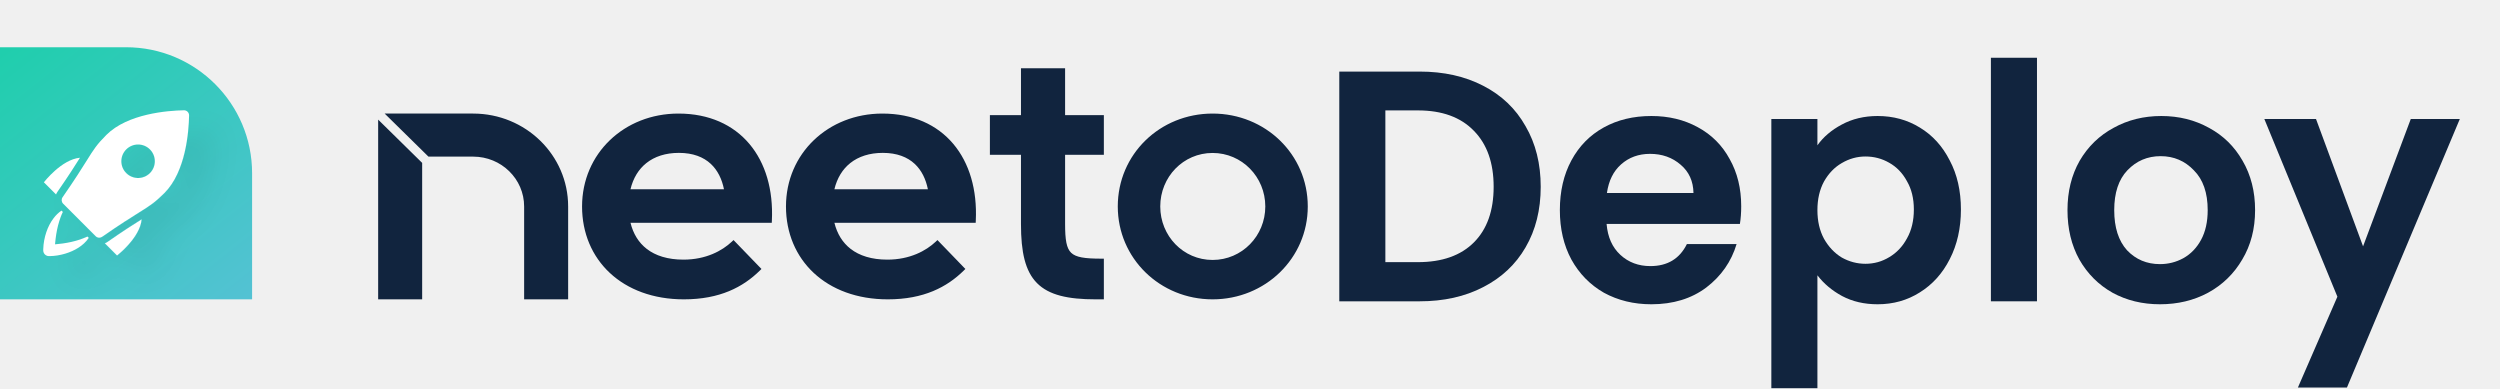
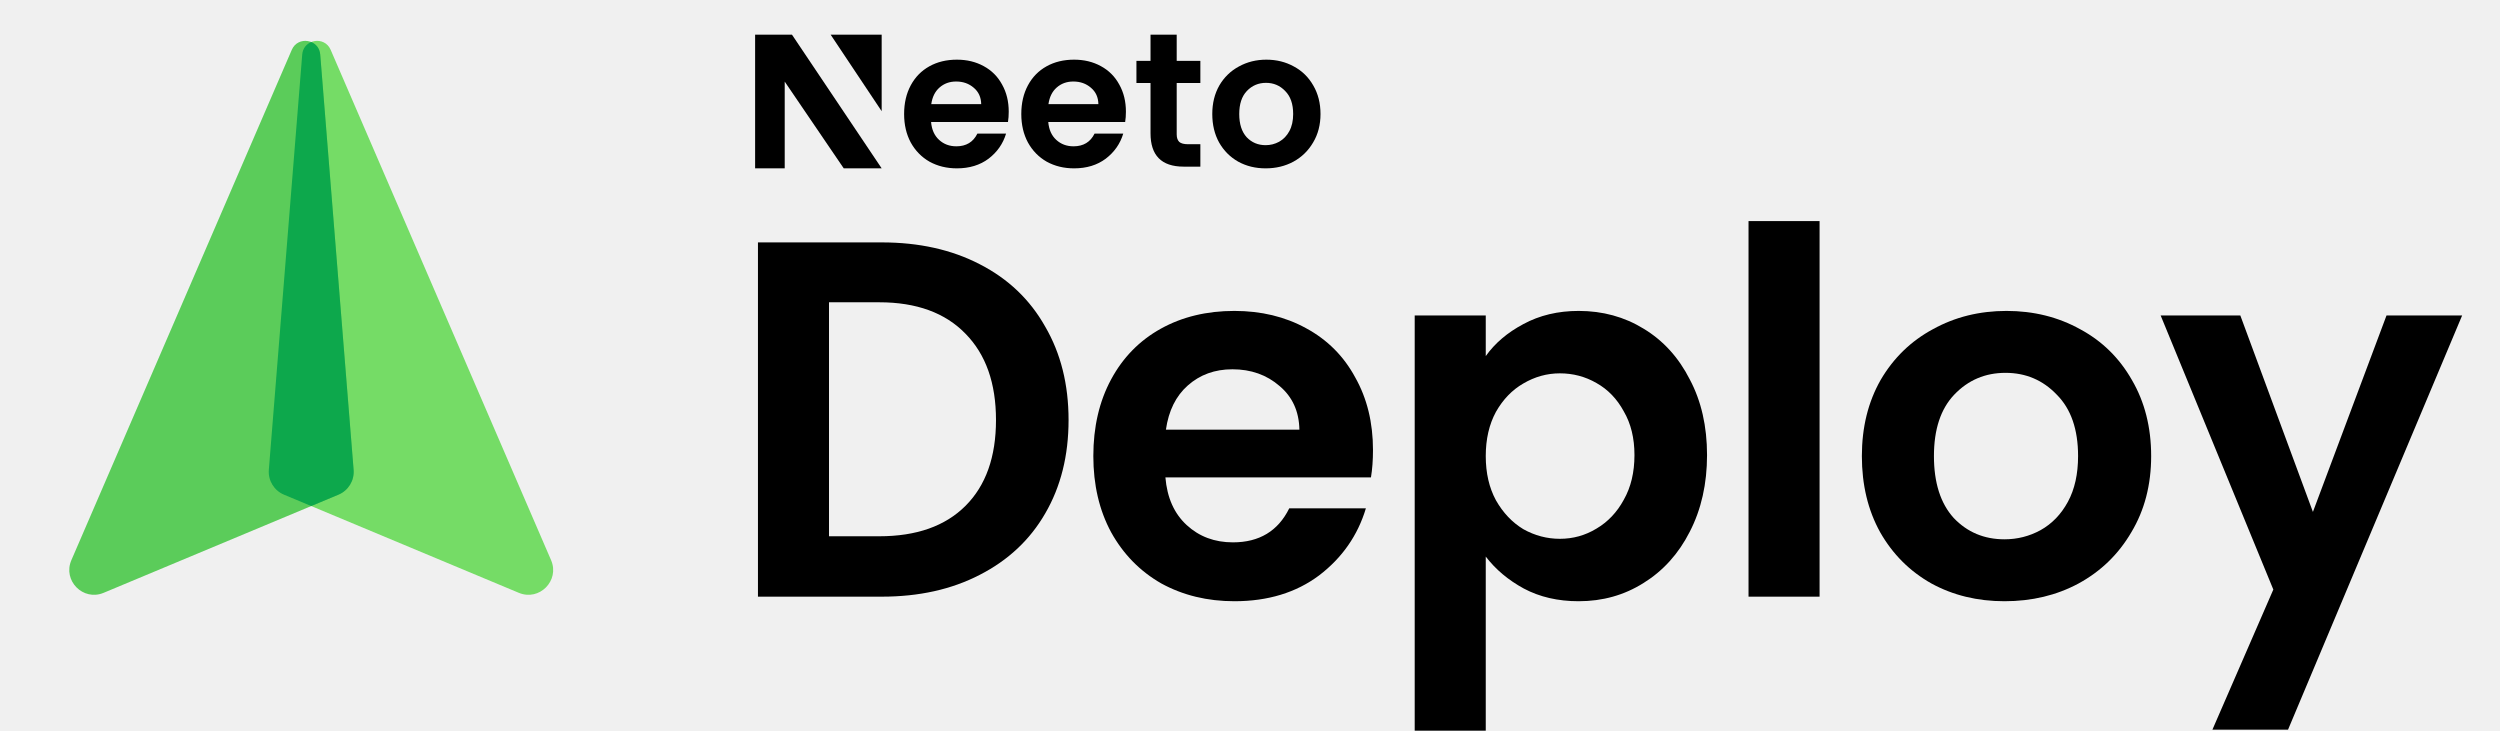
- <svg xmlns="http://www.w3.org/2000/svg" width="476" height="74" viewBox="0 0 476 74" fill="none">
-   <path d="M48 32.996C48 19.741 37.255 8.996 24 8.996H0V56.996H48V32.996Z" fill="url(#paint0_linear_3688_21557)" />
-   <g filter="url(#filter0_d_3688_21557)">
-     <path d="M10.933 36.529C13.062 33.465 14.314 31.491 15.227 30.033C11.719 30.343 8.356 34.708 8.356 34.708L10.671 37.024C10.739 36.852 10.825 36.686 10.933 36.529Z" fill="white" />
-     <path d="M19.974 46.327L22.288 48.641C22.288 48.641 26.653 45.279 26.963 41.771C25.505 42.684 23.532 43.935 20.467 46.064C20.312 46.172 20.147 46.26 19.974 46.327Z" fill="white" />
-     <path d="M16.456 45.13C16.058 45.291 15.668 45.461 15.261 45.597C14.174 45.961 13.054 46.206 11.919 46.363C11.443 46.429 10.963 46.484 10.482 46.521C10.487 46.461 10.491 46.402 10.496 46.343C10.595 45.186 10.771 44.035 11.056 42.909C11.193 42.365 11.367 41.837 11.555 41.309C11.672 40.981 11.817 40.667 11.964 40.353L11.71 40.099C11.143 40.48 10.651 40.96 10.233 41.504C9.614 42.309 9.151 43.221 8.827 44.182C8.478 45.214 8.271 46.307 8.238 47.397C8.234 47.55 8.223 47.706 8.247 47.858C8.277 48.054 8.364 48.24 8.493 48.391C8.621 48.539 8.79 48.652 8.977 48.712C9.133 48.763 9.291 48.764 9.454 48.762C10.443 48.754 11.448 48.582 12.395 48.301C14.126 47.786 15.875 46.818 16.899 45.289L16.652 45.041C16.587 45.072 16.522 45.102 16.456 45.13Z" fill="white" />
-     <path d="M35.72 21.278C35.72 21.278 35.72 21.278 35.72 21.278C35.539 21.098 35.295 20.997 35.041 20.997C35.035 20.997 35.028 20.997 35.022 20.997C31.931 21.057 24.305 21.636 20.255 25.686C18.416 27.524 17.819 28.481 16.509 30.579C15.566 32.089 14.274 34.157 11.914 37.554C11.649 37.936 11.695 38.452 12.024 38.781L18.216 44.973C18.401 45.159 18.648 45.254 18.895 45.254C19.086 45.254 19.277 45.198 19.443 45.083C22.841 42.722 24.908 41.431 26.418 40.488C28.515 39.178 29.472 38.581 31.311 36.742C35.368 32.685 35.943 25.063 36.001 21.975C36.006 21.714 35.904 21.462 35.72 21.278ZM28.55 32.961C27.303 34.207 25.283 34.207 24.036 32.961C22.789 31.714 22.79 29.694 24.036 28.447C25.283 27.201 27.303 27.2 28.55 28.447C29.796 29.693 29.796 31.714 28.55 32.961Z" fill="white" />
+ <svg xmlns="http://www.w3.org/2000/svg" width="568" height="166" viewBox="0 0 568 166" fill="none">
+   <path d="M75.128 11.322L125.205 127.268C127.211 131.914 122.541 136.64 117.872 134.688L64.517 112.386C62.272 111.448 60.885 109.172 61.08 106.746L68.666 12.39C68.948 8.884 73.734 8.094 75.128 11.322Z" fill="#75DC66" />
+   <path d="M66.293 11.322L16.216 127.268C14.21 131.914 18.88 136.64 23.549 134.688L76.904 112.386C79.149 111.448 80.537 109.172 80.341 106.746L72.755 12.39C72.473 8.884 67.687 8.094 66.293 11.322Z" fill="#5BCC5A" />
+   <path d="M70.709 9.549C69.637 9.99 68.779 10.966 68.665 12.39L61.078 106.746C60.883 109.172 62.27 111.448 64.516 112.387L70.709 114.975L76.903 112.387C79.148 111.448 80.535 109.172 80.34 106.746L72.754 12.39C72.639 10.966 71.781 9.99 70.709 9.549Z" fill="#0DA84C" />
+   <g clip-path="url(#clip0_318_35840)">
+     <path d="M200.343 55.074C208.8 55.074 216.218 56.726 222.599 60.032C229.056 63.338 234.015 68.066 237.474 74.216C241.01 80.289 242.778 87.361 242.778 95.433C242.778 103.505 241.01 110.577 237.474 116.65C234.015 122.647 229.056 127.298 222.599 130.603C216.218 133.909 208.8 135.562 200.343 135.562H172.207V55.074H200.343ZM199.767 121.84C208.223 121.84 214.757 119.533 219.37 114.921C223.982 110.308 226.289 103.812 226.289 95.433C226.289 87.054 223.982 80.519 219.37 75.83C214.757 71.064 208.223 68.68 199.767 68.68H188.351V121.84H199.767Z" fill="black" />
+     <path d="M311.942 102.236C311.942 104.543 311.789 106.618 311.481 108.463H264.78C265.164 113.076 266.778 116.689 269.623 119.303C272.467 121.916 275.965 123.223 280.116 123.223C286.112 123.223 290.379 120.648 292.916 115.497H310.328C308.483 121.647 304.947 126.721 299.719 130.719C294.492 134.639 288.073 136.6 280.462 136.6C274.312 136.6 268.777 135.254 263.857 132.564C259.014 129.796 255.209 125.914 252.441 120.917C249.75 115.92 248.405 110.155 248.405 103.62C248.405 97.009 249.75 91.205 252.441 86.208C255.132 81.211 258.899 77.367 263.742 74.677C268.585 71.986 274.158 70.641 280.462 70.641C286.535 70.641 291.955 71.948 296.721 74.561C301.564 77.175 305.293 80.904 307.906 85.747C310.597 90.513 311.942 96.01 311.942 102.236ZM295.222 97.624C295.145 93.473 293.646 90.167 290.725 87.707C287.804 85.17 284.229 83.902 280.001 83.902C276.003 83.902 272.621 85.132 269.853 87.592C267.163 89.975 265.51 93.319 264.895 97.624H295.222Z" fill="black" />
+     <path d="M337.563 80.904C339.639 77.982 342.483 75.561 346.096 73.639C349.786 71.64 353.976 70.641 358.666 70.641C364.124 70.641 369.044 71.986 373.426 74.677C377.884 77.367 381.382 81.211 383.919 86.208C386.533 91.128 387.84 96.855 387.84 103.39C387.84 109.924 386.533 115.728 383.919 120.802C381.382 125.799 377.884 129.681 373.426 132.448C369.044 135.216 364.124 136.6 358.666 136.6C353.976 136.6 349.825 135.639 346.212 133.717C342.676 131.795 339.793 129.373 337.563 126.452V166.004H321.42V71.679H337.563V80.904ZM371.35 103.39C371.35 99.546 370.543 96.24 368.928 93.473C367.391 90.628 365.315 88.476 362.702 87.015C360.165 85.555 357.397 84.824 354.399 84.824C351.478 84.824 348.71 85.593 346.096 87.13C343.56 88.591 341.484 90.744 339.87 93.588C338.332 96.432 337.563 99.776 337.563 103.62C337.563 107.464 338.332 110.808 339.87 113.652C341.484 116.497 343.56 118.688 346.096 120.225C348.71 121.686 351.478 122.416 354.399 122.416C357.397 122.416 360.165 121.647 362.702 120.11C365.315 118.572 367.391 116.381 368.928 113.537C370.543 110.693 371.35 107.31 371.35 103.39Z" fill="black" />
+     <path d="M413.408 50.23V135.562H397.265V50.23H413.408Z" fill="black" />
+     <path d="M455.419 136.6C449.269 136.6 443.734 135.254 438.814 132.564C433.894 129.796 430.012 125.914 427.167 120.917C424.4 115.92 423.016 110.155 423.016 103.62C423.016 97.086 424.438 91.32 427.283 86.323C430.204 81.326 434.163 77.483 439.16 74.792C444.157 72.025 449.73 70.641 455.88 70.641C462.03 70.641 467.604 72.025 472.601 74.792C477.598 77.483 481.518 81.326 484.362 86.323C487.284 91.32 488.744 97.086 488.744 103.62C488.744 110.155 487.245 115.92 484.247 120.917C481.326 125.914 477.328 129.796 472.255 132.564C467.258 135.254 461.646 136.6 455.419 136.6ZM455.419 122.531C458.34 122.531 461.069 121.84 463.606 120.456C466.22 118.995 468.296 116.843 469.833 113.998C471.371 111.154 472.139 107.695 472.139 103.62C472.139 97.547 470.525 92.896 467.296 89.667C464.144 86.362 460.262 84.709 455.65 84.709C451.037 84.709 447.155 86.362 444.003 89.667C440.928 92.896 439.391 97.547 439.391 103.62C439.391 109.693 440.89 114.383 443.888 117.688C446.963 120.917 450.807 122.531 455.419 122.531Z" fill="black" />
+     <path d="M559.396 71.679L519.844 165.774H502.662L516.5 133.947L490.9 71.679H509.004L525.494 116.305L542.214 71.679H559.396Z" fill="black" />
+     <path d="M229.184 25.385C229.184 26.248 229.127 27.025 229.012 27.716H211.541C211.685 29.443 212.289 30.796 213.353 31.774C214.417 32.753 215.725 33.242 217.278 33.242C219.521 33.242 221.117 32.278 222.066 30.349H228.58C227.89 32.652 226.567 34.552 224.612 36.048C222.656 37.516 220.255 38.25 217.408 38.25C215.107 38.25 213.036 37.746 211.196 36.739C209.384 35.703 207.961 34.249 206.925 32.379C205.919 30.508 205.415 28.349 205.415 25.903C205.415 23.427 205.919 21.255 206.925 19.384C207.932 17.513 209.341 16.074 211.153 15.066C212.964 14.059 215.049 13.556 217.408 13.556C219.68 13.556 221.707 14.045 223.49 15.023C225.302 16.002 226.697 17.398 227.674 19.211C228.681 20.995 229.184 23.053 229.184 25.385ZM222.929 23.658C222.9 22.104 222.34 20.866 221.247 19.945C220.154 18.995 218.817 18.52 217.235 18.52C215.74 18.52 214.474 18.981 213.439 19.902C212.432 20.794 211.814 22.046 211.584 23.658H222.929Z" fill="black" />
+     <path d="M255.808 25.385C255.808 26.248 255.75 27.025 255.635 27.716H238.165C238.309 29.443 238.912 30.796 239.977 31.774C241.041 32.753 242.349 33.242 243.902 33.242C246.145 33.242 247.741 32.278 248.69 30.349H255.204C254.514 32.652 253.191 34.552 251.235 36.048C249.28 37.516 246.878 38.25 244.031 38.25C241.731 38.25 239.66 37.746 237.82 36.739C236.008 35.703 234.584 34.249 233.549 32.379C232.543 30.508 232.039 28.349 232.039 25.903C232.039 23.427 232.543 21.255 233.549 19.384C234.556 17.513 235.965 16.074 237.777 15.066C239.588 14.059 241.673 13.556 244.031 13.556C246.303 13.556 248.331 14.045 250.114 15.023C251.926 16.002 253.32 17.398 254.298 19.211C255.305 20.995 255.808 23.053 255.808 25.385ZM249.553 23.658C249.524 22.104 248.963 20.866 247.871 19.945C246.778 18.995 245.441 18.52 243.859 18.52C242.363 18.52 241.098 18.981 240.063 19.902C239.056 20.794 238.438 22.046 238.208 23.658H249.553Z" fill="black" />
+     <path d="M267.347 18.862V30.537C267.347 31.342 267.56 31.875 267.934 32.249C268.336 32.594 268.998 32.767 269.918 32.767H272.722V37.861H268.926C263.836 37.861 261.4 35.258 261.4 30.308V18.862H258.198V13.826H261.4V7.875H267.347V13.826H272.722V18.862H267.347Z" fill="black" />
+     <path d="M287.552 38.25C285.251 38.25 283.181 37.746 281.34 36.739C279.5 35.703 278.047 34.249 276.983 32.379C275.948 30.508 275.43 28.349 275.43 25.903C275.43 23.456 275.962 21.298 277.026 19.427C278.119 17.556 279.6 16.117 281.469 15.11C283.339 14.074 285.424 13.556 287.724 13.556C290.025 13.556 292.11 14.074 293.979 15.11C295.849 16.117 297.315 17.556 298.379 19.427C299.472 21.298 300.019 23.456 300.019 25.903C300.019 28.349 299.458 30.508 298.336 32.379C297.243 34.249 295.748 35.703 293.85 36.739C291.981 37.746 289.881 38.25 287.552 38.25ZM287.552 32.983C288.645 32.983 289.666 32.724 290.615 32.206C291.592 31.659 292.369 30.853 292.944 29.788C293.519 28.723 293.807 27.428 293.807 25.903C293.807 23.629 293.203 21.888 291.995 20.679C290.816 19.441 289.364 18.823 287.638 18.823C285.913 18.823 284.46 19.441 283.281 20.679C282.131 21.888 281.556 23.629 281.556 25.903C281.556 28.177 282.117 29.932 283.238 31.17C284.388 32.379 285.826 32.983 287.552 32.983Z" fill="black" />
+     <path d="M200.315 7.875H188.721L200.315 25.265V7.875Z" fill="black" />
+     <path d="M171.562 38.25L171.563 7.875H179.935L200.315 38.25H191.698L178.287 18.541V38.25H171.562Z" fill="black" />
  </g>
-   <path fill-rule="evenodd" clip-rule="evenodd" d="M90.087 21.623H73.24L81.576 29.821H90.087C95.451 29.821 99.795 34.071 99.795 39.309V56.996H108.175V39.309C108.175 29.538 100.074 21.623 90.087 21.623ZM80.379 31.014L72 22.773V56.996H80.379V31.014ZM144.982 51.212L139.664 45.708L139.346 46.009C137.501 47.751 134.408 49.434 130.135 49.434C127.13 49.434 124.814 48.685 123.14 47.39C121.593 46.193 120.559 44.503 120.047 42.421H146.946L146.966 42.009C147.249 36.137 145.75 31.04 142.686 27.403C139.615 23.758 135.007 21.623 129.173 21.623C118.87 21.623 110.825 29.212 110.825 39.311C110.825 44.384 112.728 48.814 116.12 51.973C119.511 55.132 124.362 56.996 130.216 56.996C137.052 56.996 141.48 54.663 144.679 51.511L144.982 51.212ZM183.807 51.212L178.49 45.708L178.171 46.009C176.326 47.751 173.233 49.434 168.96 49.434C165.955 49.434 163.639 48.685 161.965 47.39C160.418 46.193 159.385 44.503 158.872 42.421H185.771L185.791 42.009C186.074 36.137 184.575 31.04 181.511 27.403C178.44 23.758 173.832 21.623 167.999 21.623C157.695 21.623 149.65 29.212 149.65 39.311C149.65 44.384 151.553 48.814 154.945 51.973C158.336 55.132 163.187 56.996 169.041 56.996C175.877 56.996 180.305 54.663 183.504 51.511L183.807 51.212ZM194.393 21.92H188.475V29.475H194.393V42.666C194.393 47.993 195.189 51.624 197.443 53.901C199.701 56.182 203.311 56.996 208.622 56.996H210.175V49.249H209.735C208.138 49.249 206.91 49.189 205.961 49.012C205.015 48.836 204.387 48.55 203.95 48.13C203.514 47.71 203.22 47.11 203.038 46.207C202.856 45.3 202.794 44.126 202.794 42.597V29.475H210.175V21.92H202.794V12.996H194.393V21.92ZM129.255 29.108C131.961 29.108 133.946 29.905 135.34 31.205C136.632 32.409 137.453 34.079 137.846 36.041H120.043C120.557 33.892 121.603 32.214 123.065 31.049C124.642 29.793 126.738 29.108 129.255 29.108ZM168.081 29.108C170.786 29.108 172.771 29.905 174.165 31.205C175.457 32.409 176.278 34.079 176.672 36.041H158.868C159.382 33.892 160.428 32.214 161.89 31.049C163.467 29.793 165.563 29.108 168.081 29.108ZM230.879 29.124C236.469 29.124 240.913 33.694 240.913 39.31C240.913 44.925 236.469 49.494 230.879 49.494C225.291 49.494 220.913 44.928 220.913 39.31C220.913 33.69 225.291 29.124 230.879 29.124ZM230.879 21.623C220.846 21.623 212.825 29.378 212.825 39.31C212.825 49.173 220.845 56.996 230.879 56.996C240.91 56.996 249 49.175 249 39.31C249 29.376 240.909 21.623 230.879 21.623Z" fill="#11243E" />
-   <path d="M270.291 13.628C274.886 13.628 278.918 14.526 282.385 16.322C285.895 18.119 288.589 20.688 290.469 24.03C292.391 27.331 293.352 31.174 293.352 35.561C293.352 39.948 292.391 43.791 290.469 47.092C288.589 50.35 285.895 52.878 282.385 54.674C278.918 56.471 274.886 57.369 270.291 57.369H255V13.628H270.291ZM269.977 49.912C274.573 49.912 278.124 48.658 280.631 46.152C283.137 43.645 284.391 40.115 284.391 35.561C284.391 31.007 283.137 27.456 280.631 24.908C278.124 22.317 274.573 21.022 269.977 21.022H263.773V49.912H269.977Z" fill="#11243E" />
-   <path d="M331.526 39.258C331.526 40.512 331.442 41.64 331.275 42.642H305.895C306.104 45.149 306.981 47.112 308.527 48.533C310.073 49.953 311.974 50.664 314.23 50.664C317.489 50.664 319.807 49.264 321.186 46.465H330.649C329.646 49.807 327.724 52.565 324.883 54.737C322.042 56.868 318.554 57.933 314.418 57.933C311.076 57.933 308.068 57.202 305.394 55.74C302.762 54.236 300.694 52.126 299.19 49.41C297.728 46.695 296.997 43.561 296.997 40.01C296.997 36.417 297.728 33.263 299.19 30.548C300.652 27.832 302.699 25.743 305.331 24.281C307.963 22.819 310.992 22.088 314.418 22.088C317.718 22.088 320.664 22.798 323.254 24.218C325.886 25.639 327.912 27.665 329.333 30.297C330.795 32.887 331.526 35.874 331.526 39.258ZM322.439 36.752C322.397 34.496 321.583 32.699 319.995 31.362C318.408 29.984 316.465 29.294 314.167 29.294C311.995 29.294 310.157 29.963 308.653 31.3C307.19 32.595 306.292 34.412 305.958 36.752H322.439Z" fill="#11243E" />
-   <path d="M346.036 27.665C347.164 26.077 348.71 24.761 350.674 23.717C352.679 22.631 354.956 22.088 357.504 22.088C360.471 22.088 363.144 22.819 365.526 24.281C367.949 25.743 369.85 27.832 371.228 30.548C372.649 33.221 373.359 36.334 373.359 39.885C373.359 43.436 372.649 46.59 371.228 49.348C369.85 52.063 367.949 54.173 365.526 55.677C363.144 57.181 360.471 57.933 357.504 57.933C354.956 57.933 352.7 57.411 350.736 56.366C348.815 55.322 347.248 54.006 346.036 52.418V73.913H337.263V22.652H346.036V27.665ZM364.398 39.885C364.398 37.796 363.959 36 363.082 34.496C362.246 32.95 361.118 31.78 359.698 30.986C358.319 30.192 356.815 29.796 355.186 29.796C353.598 29.796 352.094 30.213 350.674 31.049C349.295 31.843 348.167 33.013 347.29 34.558C346.454 36.104 346.036 37.921 346.036 40.01C346.036 42.099 346.454 43.916 347.29 45.462C348.167 47.008 349.295 48.199 350.674 49.034C352.094 49.828 353.598 50.225 355.186 50.225C356.815 50.225 358.319 49.807 359.698 48.972C361.118 48.136 362.246 46.945 363.082 45.4C363.959 43.854 364.398 42.016 364.398 39.885Z" fill="#11243E" />
-   <path d="M387.841 10.996V57.369H379.068V10.996H387.841Z" fill="#11243E" />
-   <path d="M411.258 57.933C407.916 57.933 404.908 57.202 402.234 55.74C399.561 54.236 397.451 52.126 395.905 49.41C394.401 46.695 393.649 43.561 393.649 40.01C393.649 36.459 394.422 33.326 395.968 30.61C397.555 27.895 399.707 25.806 402.422 24.344C405.138 22.84 408.167 22.088 411.509 22.088C414.851 22.088 417.88 22.84 420.596 24.344C423.311 25.806 425.442 27.895 426.988 30.61C428.575 33.326 429.369 36.459 429.369 40.01C429.369 43.561 428.554 46.695 426.925 49.41C425.338 52.126 423.165 54.236 420.408 55.74C417.692 57.202 414.642 57.933 411.258 57.933ZM411.258 50.288C412.846 50.288 414.329 49.912 415.708 49.16C417.128 48.366 418.256 47.196 419.092 45.65C419.927 44.105 420.345 42.224 420.345 40.01C420.345 36.71 419.468 34.182 417.713 32.428C416 30.631 413.89 29.733 411.384 29.733C408.877 29.733 406.767 30.631 405.054 32.428C403.383 34.182 402.548 36.71 402.548 40.01C402.548 43.311 403.362 45.859 404.992 47.656C406.663 49.41 408.752 50.288 411.258 50.288Z" fill="#11243E" />
-   <path d="M468.351 22.652L446.857 73.788H437.519L445.039 56.492L431.127 22.652H440.966L449.927 46.904L459.014 22.652H468.351Z" fill="#11243E" />
  <defs>
-     <filter id="filter0_d_3688_21557" x="8.232" y="19.997" width="37.769" height="37.766" filterUnits="userSpaceOnUse" color-interpolation-filters="sRGB">
-       <feFlood flood-opacity="0" result="BackgroundImageFix" />
-       <feColorMatrix in="SourceAlpha" type="matrix" values="0 0 0 0 0 0 0 0 0 0 0 0 0 0 0 0 0 0 127 0" result="hardAlpha" />
-       <feOffset dx="5" dy="4" />
-       <feGaussianBlur stdDeviation="2.5" />
-       <feComposite in2="hardAlpha" operator="out" />
-       <feColorMatrix type="matrix" values="0 0 0 0 0 0 0 0 0 0 0 0 0 0 0 0 0 0 0.05 0" />
-       <feBlend mode="normal" in2="BackgroundImageFix" result="effect1_dropShadow_3688_21557" />
-       <feBlend mode="normal" in="SourceGraphic" in2="effect1_dropShadow_3688_21557" result="shape" />
-     </filter>
-     <linearGradient id="paint0_linear_3688_21557" x1="57.771" y1="80.824" x2="-8.229" y2="-2.662" gradientUnits="userSpaceOnUse">
-       <stop stop-color="#67BDE2" />
-       <stop offset="1" stop-color="#14D1A4" />
-     </linearGradient>
+     <clipPath id="clip0_318_35840">
+       <rect width="397.125" height="165.938" fill="white" transform="translate(163.125)" />
+     </clipPath>
  </defs>
</svg>
